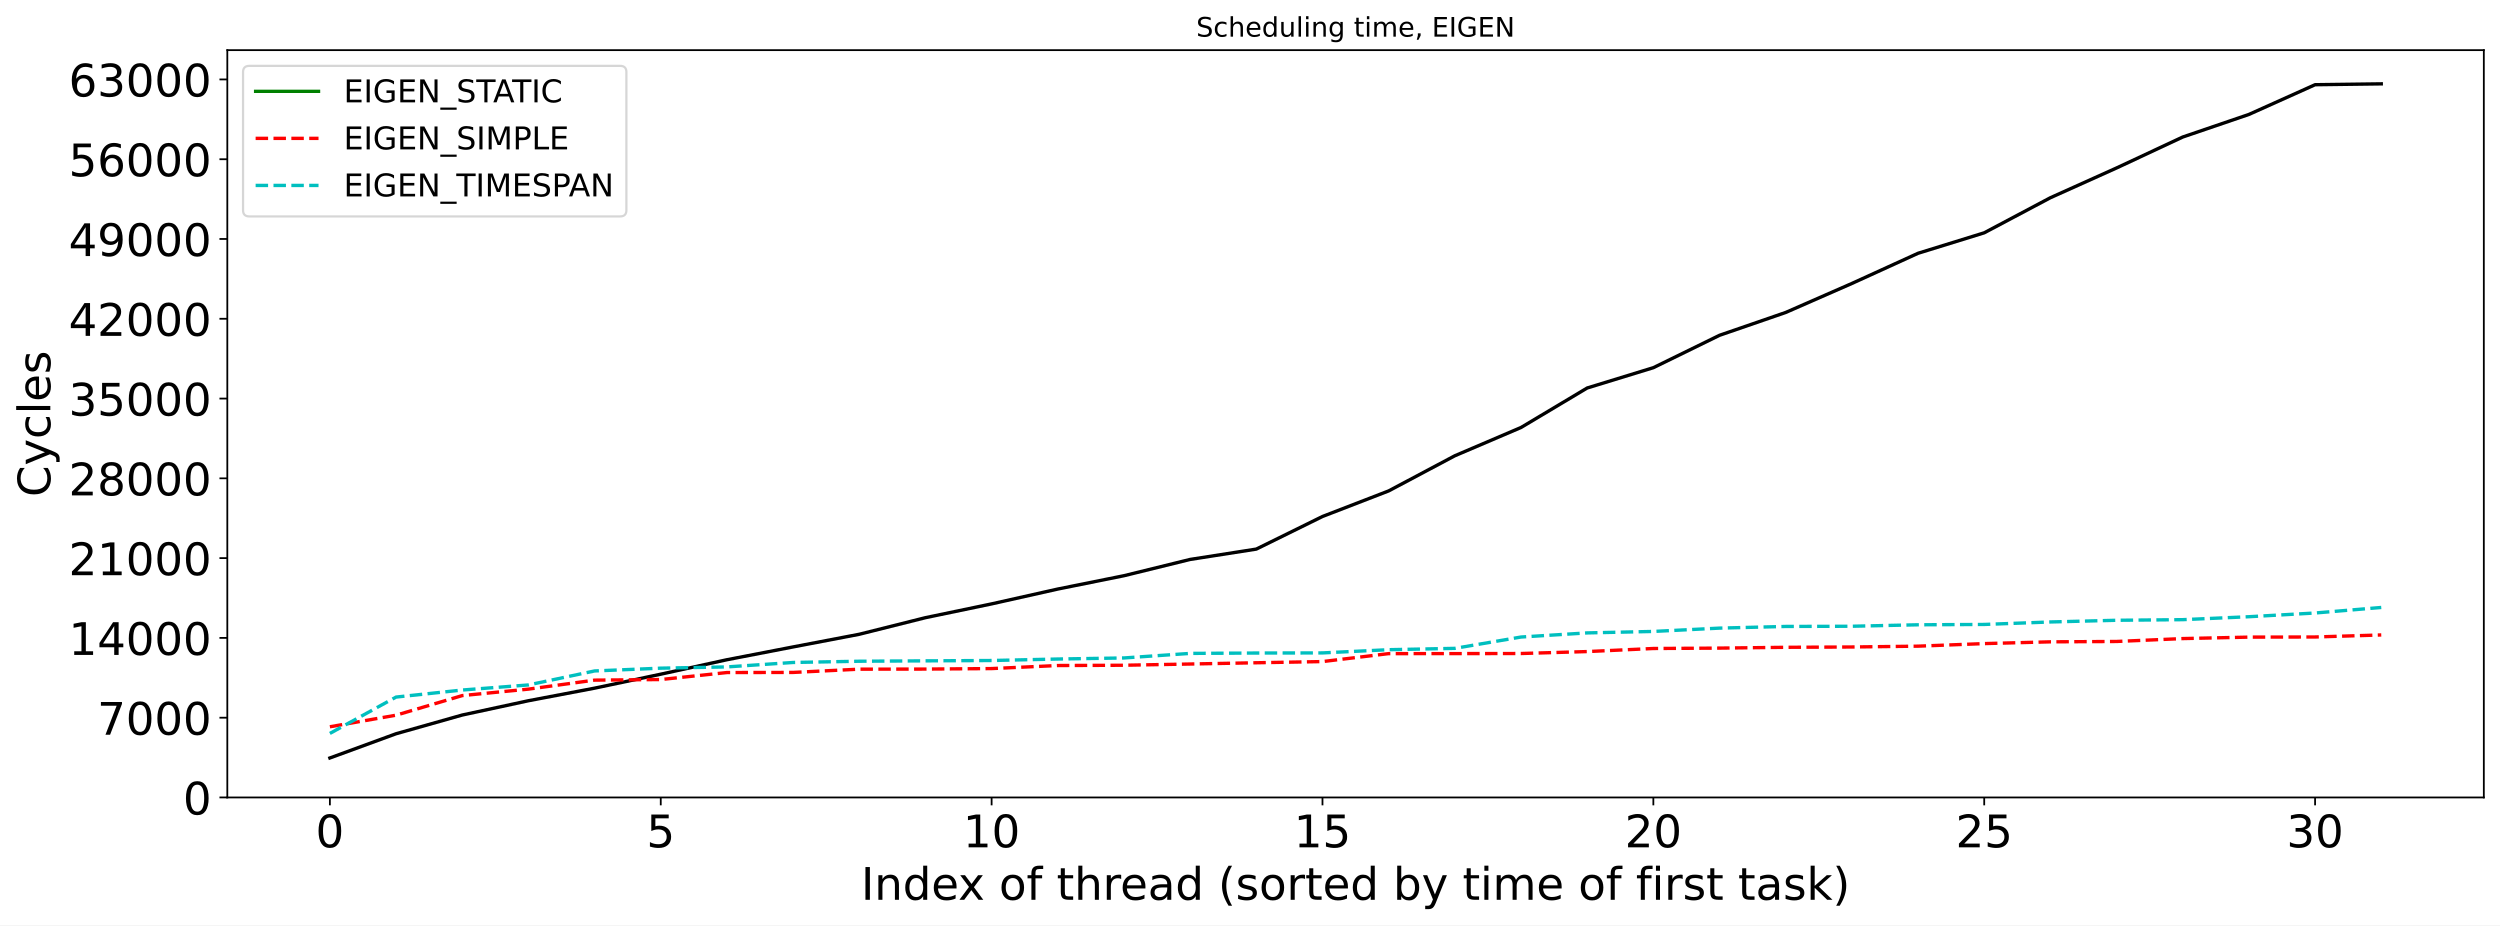
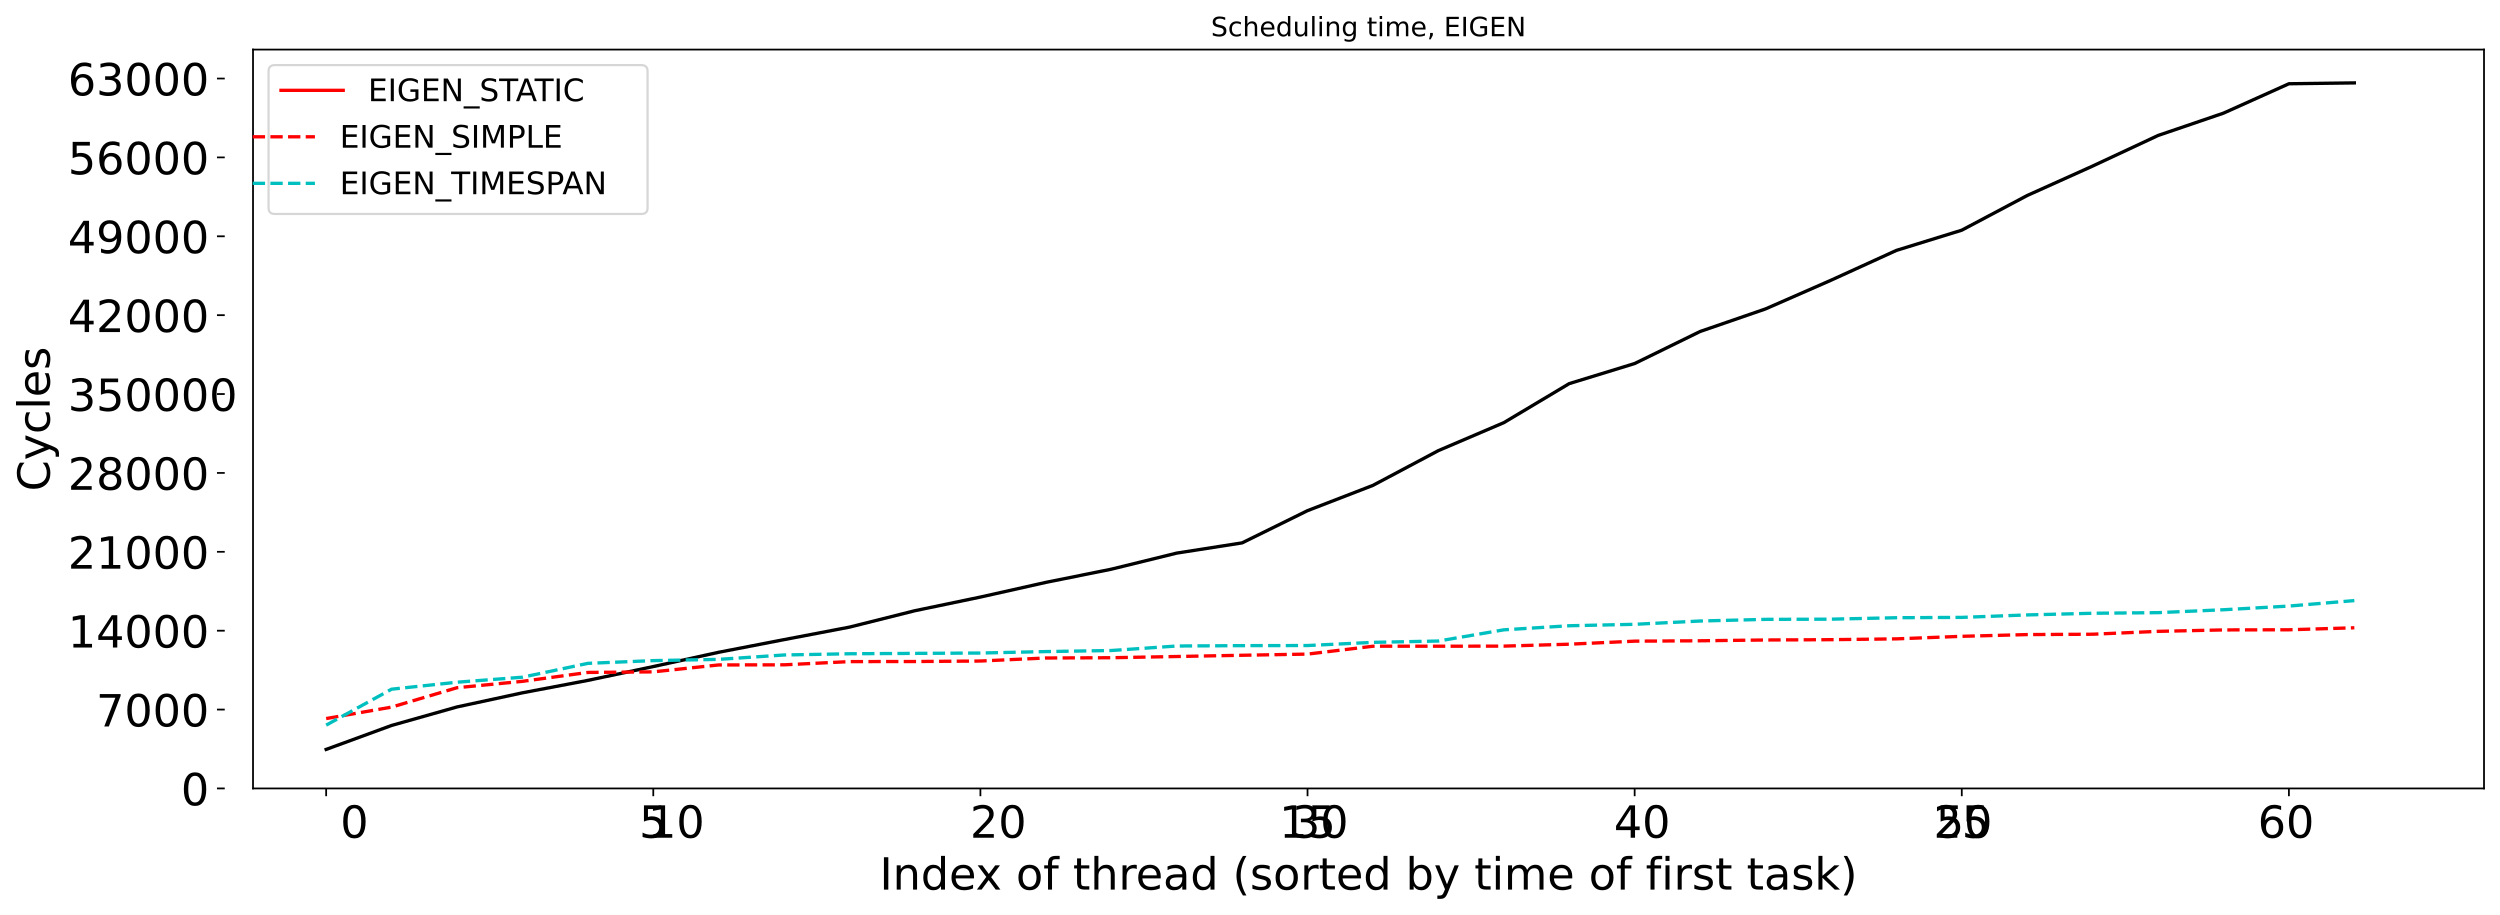
- <svg xmlns="http://www.w3.org/2000/svg" xmlns:xlink="http://www.w3.org/1999/xlink" width="1112.781pt" height="411.871pt" viewBox="0 0 1112.781 411.871" version="1.1">
+ <svg xmlns="http://www.w3.org/2000/svg" xmlns:xlink="http://www.w3.org/1999/xlink" width="1125.506pt" height="411.871pt" viewBox="0 0 1125.506 411.871" version="1.1">
  <defs>
    <style type="text/css">*{stroke-linejoin: round; stroke-linecap: butt}</style>
  </defs>
  <g id="figure_1">
    <g id="patch_1">
-       <path d="M 0 411.871  L 1112.781 411.871  L 1112.781 0  L 0 0  z " style="fill: #ffffff" />
+       <path d="M -0 411.871  L 1125.506 411.871  L 1125.506 0  L -0 0  z " style="fill: #ffffff" />
    </g>
    <g id="axes_1">
      <g id="patch_2">
-         <path d="M 101.181 354.958  L 1105.581 354.958  L 1105.581 22.318  L 101.181 22.318  z " style="fill: #ffffff" />
+         <path d="M 113.906 354.958  L 1118.306 354.958  L 1118.306 22.318  L 113.906 22.318  z " style="fill: #ffffff" />
      </g>
      <g id="matplotlib.axis_1">
        <g id="xtick_1">
          <g id="line2d_1">
            <defs>
              <path id="me349b66cde" d="M 0 0  L 0 3.5  " style="stroke: #000000; stroke-width: 0.8" />
            </defs>
            <g>
              <use xlink:href="#me349b66cde" x="146.836" y="354.958" style="stroke: #000000; stroke-width: 0.8" />
            </g>
          </g>
          <g id="text_1">
-             <g transform="translate(140.4733 377.155) scale(0.2 -0.2)">
+             <g transform="translate(153.1983 377.155) scale(0.2 -0.2)">
              <defs>
                <path id="DejaVuSans-30" d="M 2034 4250  Q 1547 4250 1301 3770  Q 1056 3291 1056 2328  Q 1056 1369 1301 889  Q 1547 409 2034 409  Q 2525 409 2770 889  Q 3016 1369 3016 2328  Q 3016 3291 2770 3770  Q 2525 4250 2034 4250  z M 2034 4750  Q 2819 4750 3233 4129  Q 3647 3509 3647 2328  Q 3647 1150 3233 529  Q 2819 -91 2034 -91  Q 1250 -91 836 529  Q 422 1150 422 2328  Q 422 3509 836 4129  Q 1250 4750 2034 4750  z " transform="scale(0.015625)" />
              </defs>
              <use xlink:href="#DejaVuSans-30" />
            </g>
          </g>
        </g>
        <g id="xtick_2">
          <g id="line2d_2">
            <g>
              <use xlink:href="#me349b66cde" x="294.109" y="354.958" style="stroke: #000000; stroke-width: 0.8" />
            </g>
          </g>
          <g id="text_2">
            <g transform="translate(287.746 377.155) scale(0.2 -0.2)">
              <defs>
                <path id="DejaVuSans-35" d="M 691 4666  L 3169 4666  L 3169 4134  L 1269 4134  L 1269 2991  Q 1406 3038 1543 3061  Q 1681 3084 1819 3084  Q 2600 3084 3056 2656  Q 3513 2228 3513 1497  Q 3513 744 3044 326  Q 2575 -91 1722 -91  Q 1428 -91 1123 -41  Q 819 9 494 109  L 494 744  Q 775 591 1075 516  Q 1375 441 1709 441  Q 2250 441 2565 725  Q 2881 1009 2881 1497  Q 2881 1984 2565 2268  Q 2250 2553 1709 2553  Q 1456 2553 1204 2497  Q 953 2441 691 2322  L 691 4666  z " transform="scale(0.015625)" />
              </defs>
              <use xlink:href="#DejaVuSans-35" />
            </g>
          </g>
        </g>
        <g id="xtick_3">
          <g id="line2d_3">
            <g>
              <use xlink:href="#me349b66cde" x="441.381" y="354.958" style="stroke: #000000; stroke-width: 0.8" />
            </g>
          </g>
          <g id="text_3">
-             <g transform="translate(428.6562 377.155) scale(0.2 -0.2)">
+             <g transform="translate(291.7709 377.155) scale(0.2 -0.2)">
              <defs>
                <path id="DejaVuSans-31" d="M 794 531  L 1825 531  L 1825 4091  L 703 3866  L 703 4441  L 1819 4666  L 2450 4666  L 2450 531  L 3481 531  L 3481 0  L 794 0  L 794 531  z " transform="scale(0.015625)" />
              </defs>
              <use xlink:href="#DejaVuSans-31" />
              <use xlink:href="#DejaVuSans-30" x="63.623" />
            </g>
          </g>
        </g>
        <g id="xtick_4">
          <g id="line2d_4">
            <g>
              <use xlink:href="#me349b66cde" x="588.654" y="354.958" style="stroke: #000000; stroke-width: 0.8" />
            </g>
          </g>
          <g id="text_4">
            <g transform="translate(575.929 377.155) scale(0.2 -0.2)">
              <use xlink:href="#DejaVuSans-31" />
              <use xlink:href="#DejaVuSans-35" x="63.623" />
            </g>
          </g>
        </g>
        <g id="xtick_5">
          <g id="line2d_5">
            <g>
              <use xlink:href="#me349b66cde" x="735.927" y="354.958" style="stroke: #000000; stroke-width: 0.8" />
            </g>
          </g>
-           <g id="text_5">
-             <g transform="translate(723.2017 377.155) scale(0.2 -0.2)">
+           <g id="text_3">
+             <g transform="translate(436.7059 377.155) scale(0.2 -0.2)">
              <defs>
                <path id="DejaVuSans-32" d="M 1228 531  L 3431 531  L 3431 0  L 469 0  L 469 531  Q 828 903 1448 1529  Q 2069 2156 2228 2338  Q 2531 2678 2651 2914  Q 2772 3150 2772 3378  Q 2772 3750 2511 3984  Q 2250 4219 1831 4219  Q 1534 4219 1204 4116  Q 875 4013 500 3803  L 500 4441  Q 881 4594 1212 4672  Q 1544 4750 1819 4750  Q 2544 4750 2975 4387  Q 3406 4025 3406 3419  Q 3406 3131 3298 2873  Q 3191 2616 2906 2266  Q 2828 2175 2409 1742  Q 1991 1309 1228 531  z " transform="scale(0.015625)" />
              </defs>
              <use xlink:href="#DejaVuSans-32" />
              <use xlink:href="#DejaVuSans-30" x="63.623" />
            </g>
          </g>
        </g>
        <g id="xtick_6">
          <g id="line2d_6">
            <g>
              <use xlink:href="#me349b66cde" x="883.199" y="354.958" style="stroke: #000000; stroke-width: 0.8" />
            </g>
          </g>
          <g id="text_6">
            <g transform="translate(870.4744 377.155) scale(0.2 -0.2)">
              <use xlink:href="#DejaVuSans-32" />
              <use xlink:href="#DejaVuSans-35" x="63.623" />
            </g>
          </g>
        </g>
        <g id="xtick_7">
          <g id="line2d_7">
            <g>
              <use xlink:href="#me349b66cde" x="1030.472" y="354.958" style="stroke: #000000; stroke-width: 0.8" />
            </g>
          </g>
+           <g id="text_4">
+             <g transform="translate(581.641 377.155) scale(0.2 -0.2)">
+               <defs>
+                 <path id="DejaVuSans-33" d="M 2597 2516  Q 3050 2419 3304 2112  Q 3559 1806 3559 1356  Q 3559 666 3084 287  Q 2609 -91 1734 -91  Q 1441 -91 1130 -33  Q 819 25 488 141  L 488 750  Q 750 597 1062 519  Q 1375 441 1716 441  Q 2309 441 2620 675  Q 2931 909 2931 1356  Q 2931 1769 2642 2001  Q 2353 2234 1838 2234  L 1294 2234  L 1294 2753  L 1863 2753  Q 2328 2753 2575 2939  Q 2822 3125 2822 3475  Q 2822 3834 2567 4026  Q 2313 4219 1838 4219  Q 1578 4219 1281 4162  Q 984 4106 628 3988  L 628 4550  Q 988 4650 1302 4700  Q 1616 4750 1894 4750  Q 2613 4750 3031 4423  Q 3450 4097 3450 3541  Q 3450 3153 3228 2886  Q 3006 2619 2597 2516  z " transform="scale(0.015625)" />
+               </defs>
+               <use xlink:href="#DejaVuSans-33" />
+               <use xlink:href="#DejaVuSans-30" x="63.623" />
+             </g>
+           </g>
+         </g>
+         <g id="xtick_5">
+           <g id="line2d_5">
+             <g>
+               <use xlink:href="#m60fa021824" x="739.301" y="354.958" style="stroke: #000000; stroke-width: 0.8" />
+             </g>
+           </g>
+           <g id="text_5">
+             <g transform="translate(726.5761 377.155) scale(0.2 -0.2)">
+               <defs>
+                 <path id="DejaVuSans-34" d="M 2419 4116  L 825 1625  L 2419 1625  L 2419 4116  z M 2253 4666  L 3047 4666  L 3047 1625  L 3713 1625  L 3713 1100  L 3047 1100  L 3047 0  L 2419 0  L 2419 1100  L 313 1100  L 313 1709  L 2253 4666  z " transform="scale(0.015625)" />
+               </defs>
+               <use xlink:href="#DejaVuSans-34" />
+               <use xlink:href="#DejaVuSans-30" x="63.623" />
+             </g>
+           </g>
+         </g>
+         <g id="xtick_6">
+           <g id="line2d_6">
+             <g>
+               <use xlink:href="#m60fa021824" x="884.236" y="354.958" style="stroke: #000000; stroke-width: 0.8" />
+             </g>
+           </g>
+           <g id="text_6">
+             <g transform="translate(871.5111 377.155) scale(0.2 -0.2)">
+               <defs>
+                 <path id="DejaVuSans-35" d="M 691 4666  L 3169 4666  L 3169 4134  L 1269 4134  L 1269 2991  Q 1406 3038 1543 3061  Q 1681 3084 1819 3084  Q 2600 3084 3056 2656  Q 3513 2228 3513 1497  Q 3513 744 3044 326  Q 2575 -91 1722 -91  Q 1428 -91 1123 -41  Q 819 9 494 109  L 494 744  Q 775 591 1075 516  Q 1375 441 1709 441  Q 2250 441 2565 725  Q 2881 1009 2881 1497  Q 2881 1984 2565 2268  Q 2250 2553 1709 2553  Q 1456 2553 1204 2497  Q 953 2441 691 2322  L 691 4666  z " transform="scale(0.015625)" />
+               </defs>
+               <use xlink:href="#DejaVuSans-35" />
+               <use xlink:href="#DejaVuSans-30" x="63.623" />
+             </g>
+           </g>
+         </g>
+         <g id="xtick_7">
+           <g id="line2d_7">
+             <g>
+               <use xlink:href="#m60fa021824" x="1029.171" y="354.958" style="stroke: #000000; stroke-width: 0.8" />
+             </g>
+           </g>
          <g id="text_7">
-             <g transform="translate(1017.747 377.155) scale(0.2 -0.2)">
-               <defs>
-                 <path id="DejaVuSans-33" d="M 2597 2516  Q 3050 2419 3304 2112  Q 3559 1806 3559 1356  Q 3559 666 3084 287  Q 2609 -91 1734 -91  Q 1441 -91 1130 -33  Q 819 25 488 141  L 488 750  Q 750 597 1062 519  Q 1375 441 1716 441  Q 2309 441 2620 675  Q 2931 909 2931 1356  Q 2931 1769 2642 2001  Q 2353 2234 1838 2234  L 1294 2234  L 1294 2753  L 1863 2753  Q 2328 2753 2575 2939  Q 2822 3125 2822 3475  Q 2822 3834 2567 4026  Q 2313 4219 1838 4219  Q 1578 4219 1281 4162  Q 984 4106 628 3988  L 628 4550  Q 988 4650 1302 4700  Q 1616 4750 1894 4750  Q 2613 4750 3031 4423  Q 3450 4097 3450 3541  Q 3450 3153 3228 2886  Q 3006 2619 2597 2516  z " transform="scale(0.015625)" />
-               </defs>
-               <use xlink:href="#DejaVuSans-33" />
+             <g transform="translate(1016.446 377.155) scale(0.2 -0.2)">
+               <defs>
+                 <path id="DejaVuSans-36" d="M 2113 2584  Q 1688 2584 1439 2293  Q 1191 2003 1191 1497  Q 1191 994 1439 701  Q 1688 409 2113 409  Q 2538 409 2786 701  Q 3034 994 3034 1497  Q 3034 2003 2786 2293  Q 2538 2584 2113 2584  z M 3366 4563  L 3366 3988  Q 3128 4100 2886 4159  Q 2644 4219 2406 4219  Q 1781 4219 1451 3797  Q 1122 3375 1075 2522  Q 1259 2794 1537 2939  Q 1816 3084 2150 3084  Q 2853 3084 3261 2657  Q 3669 2231 3669 1497  Q 3669 778 3244 343  Q 2819 -91 2113 -91  Q 1303 -91 875 529  Q 447 1150 447 2328  Q 447 3434 972 4092  Q 1497 4750 2381 4750  Q 2619 4750 2861 4703  Q 3103 4656 3366 4563  z " transform="scale(0.015625)" />
+               </defs>
+               <use xlink:href="#DejaVuSans-36" />
              <use xlink:href="#DejaVuSans-30" x="63.623" />
            </g>
          </g>
        </g>
        <g id="text_8">
-           <g transform="translate(383.2609 400.5113) scale(0.2 -0.2)">
+           <g transform="translate(395.9859 400.5113) scale(0.2 -0.2)">
            <defs>
              <path id="DejaVuSans-49" d="M 628 4666  L 1259 4666  L 1259 0  L 628 0  L 628 4666  z " transform="scale(0.015625)" />
              <path id="DejaVuSans-6e" d="M 3513 2113  L 3513 0  L 2938 0  L 2938 2094  Q 2938 2591 2744 2837  Q 2550 3084 2163 3084  Q 1697 3084 1428 2787  Q 1159 2491 1159 1978  L 1159 0  L 581 0  L 581 3500  L 1159 3500  L 1159 2956  Q 1366 3272 1645 3428  Q 1925 3584 2291 3584  Q 2894 3584 3203 3211  Q 3513 2838 3513 2113  z " transform="scale(0.015625)" />
              <path id="DejaVuSans-64" d="M 2906 2969  L 2906 4863  L 3481 4863  L 3481 0  L 2906 0  L 2906 525  Q 2725 213 2448 61  Q 2172 -91 1784 -91  Q 1150 -91 751 415  Q 353 922 353 1747  Q 353 2572 751 3078  Q 1150 3584 1784 3584  Q 2172 3584 2448 3432  Q 2725 3281 2906 2969  z M 947 1747  Q 947 1113 1208 752  Q 1469 391 1925 391  Q 2381 391 2643 752  Q 2906 1113 2906 1747  Q 2906 2381 2643 2742  Q 2381 3103 1925 3103  Q 1469 3103 1208 2742  Q 947 2381 947 1747  z " transform="scale(0.015625)" />
              <path id="DejaVuSans-65" d="M 3597 1894  L 3597 1613  L 953 1613  Q 991 1019 1311 708  Q 1631 397 2203 397  Q 2534 397 2845 478  Q 3156 559 3463 722  L 3463 178  Q 3153 47 2828 -22  Q 2503 -91 2169 -91  Q 1331 -91 842 396  Q 353 884 353 1716  Q 353 2575 817 3079  Q 1281 3584 2069 3584  Q 2775 3584 3186 3129  Q 3597 2675 3597 1894  z M 3022 2063  Q 3016 2534 2758 2815  Q 2500 3097 2075 3097  Q 1594 3097 1305 2825  Q 1016 2553 972 2059  L 3022 2063  z " transform="scale(0.015625)" />
              <path id="DejaVuSans-78" d="M 3513 3500  L 2247 1797  L 3578 0  L 2900 0  L 1881 1375  L 863 0  L 184 0  L 1544 1831  L 300 3500  L 978 3500  L 1906 2253  L 2834 3500  L 3513 3500  z " transform="scale(0.015625)" />
              <path id="DejaVuSans-20" transform="scale(0.015625)" />
              <path id="DejaVuSans-6f" d="M 1959 3097  Q 1497 3097 1228 2736  Q 959 2375 959 1747  Q 959 1119 1226 758  Q 1494 397 1959 397  Q 2419 397 2687 759  Q 2956 1122 2956 1747  Q 2956 2369 2687 2733  Q 2419 3097 1959 3097  z M 1959 3584  Q 2709 3584 3137 3096  Q 3566 2609 3566 1747  Q 3566 888 3137 398  Q 2709 -91 1959 -91  Q 1206 -91 779 398  Q 353 888 353 1747  Q 353 2609 779 3096  Q 1206 3584 1959 3584  z " transform="scale(0.015625)" />
              <path id="DejaVuSans-66" d="M 2375 4863  L 2375 4384  L 1825 4384  Q 1516 4384 1395 4259  Q 1275 4134 1275 3809  L 1275 3500  L 2222 3500  L 2222 3053  L 1275 3053  L 1275 0  L 697 0  L 697 3053  L 147 3053  L 147 3500  L 697 3500  L 697 3744  Q 697 4328 969 4595  Q 1241 4863 1831 4863  L 2375 4863  z " transform="scale(0.015625)" />
              <path id="DejaVuSans-74" d="M 1172 4494  L 1172 3500  L 2356 3500  L 2356 3053  L 1172 3053  L 1172 1153  Q 1172 725 1289 603  Q 1406 481 1766 481  L 2356 481  L 2356 0  L 1766 0  Q 1100 0 847 248  Q 594 497 594 1153  L 594 3053  L 172 3053  L 172 3500  L 594 3500  L 594 4494  L 1172 4494  z " transform="scale(0.015625)" />
              <path id="DejaVuSans-68" d="M 3513 2113  L 3513 0  L 2938 0  L 2938 2094  Q 2938 2591 2744 2837  Q 2550 3084 2163 3084  Q 1697 3084 1428 2787  Q 1159 2491 1159 1978  L 1159 0  L 581 0  L 581 4863  L 1159 4863  L 1159 2956  Q 1366 3272 1645 3428  Q 1925 3584 2291 3584  Q 2894 3584 3203 3211  Q 3513 2838 3513 2113  z " transform="scale(0.015625)" />
              <path id="DejaVuSans-72" d="M 2631 2963  Q 2534 3019 2420 3045  Q 2306 3072 2169 3072  Q 1681 3072 1420 2755  Q 1159 2438 1159 1844  L 1159 0  L 581 0  L 581 3500  L 1159 3500  L 1159 2956  Q 1341 3275 1631 3429  Q 1922 3584 2338 3584  Q 2397 3584 2469 3576  Q 2541 3569 2628 3553  L 2631 2963  z " transform="scale(0.015625)" />
              <path id="DejaVuSans-61" d="M 2194 1759  Q 1497 1759 1228 1600  Q 959 1441 959 1056  Q 959 750 1161 570  Q 1363 391 1709 391  Q 2188 391 2477 730  Q 2766 1069 2766 1631  L 2766 1759  L 2194 1759  z M 3341 1997  L 3341 0  L 2766 0  L 2766 531  Q 2569 213 2275 61  Q 1981 -91 1556 -91  Q 1019 -91 701 211  Q 384 513 384 1019  Q 384 1609 779 1909  Q 1175 2209 1959 2209  L 2766 2209  L 2766 2266  Q 2766 2663 2505 2880  Q 2244 3097 1772 3097  Q 1472 3097 1187 3025  Q 903 2953 641 2809  L 641 3341  Q 956 3463 1253 3523  Q 1550 3584 1831 3584  Q 2591 3584 2966 3190  Q 3341 2797 3341 1997  z " transform="scale(0.015625)" />
              <path id="DejaVuSans-28" d="M 1984 4856  Q 1566 4138 1362 3434  Q 1159 2731 1159 2009  Q 1159 1288 1364 580  Q 1569 -128 1984 -844  L 1484 -844  Q 1016 -109 783 600  Q 550 1309 550 2009  Q 550 2706 781 3412  Q 1013 4119 1484 4856  L 1984 4856  z " transform="scale(0.015625)" />
              <path id="DejaVuSans-73" d="M 2834 3397  L 2834 2853  Q 2591 2978 2328 3040  Q 2066 3103 1784 3103  Q 1356 3103 1142 2972  Q 928 2841 928 2578  Q 928 2378 1081 2264  Q 1234 2150 1697 2047  L 1894 2003  Q 2506 1872 2764 1633  Q 3022 1394 3022 966  Q 3022 478 2636 193  Q 2250 -91 1575 -91  Q 1294 -91 989 -36  Q 684 19 347 128  L 347 722  Q 666 556 975 473  Q 1284 391 1588 391  Q 1994 391 2212 530  Q 2431 669 2431 922  Q 2431 1156 2273 1281  Q 2116 1406 1581 1522  L 1381 1569  Q 847 1681 609 1914  Q 372 2147 372 2553  Q 372 3047 722 3315  Q 1072 3584 1716 3584  Q 2034 3584 2315 3537  Q 2597 3491 2834 3397  z " transform="scale(0.015625)" />
              <path id="DejaVuSans-62" d="M 3116 1747  Q 3116 2381 2855 2742  Q 2594 3103 2138 3103  Q 1681 3103 1420 2742  Q 1159 2381 1159 1747  Q 1159 1113 1420 752  Q 1681 391 2138 391  Q 2594 391 2855 752  Q 3116 1113 3116 1747  z M 1159 2969  Q 1341 3281 1617 3432  Q 1894 3584 2278 3584  Q 2916 3584 3314 3078  Q 3713 2572 3713 1747  Q 3713 922 3314 415  Q 2916 -91 2278 -91  Q 1894 -91 1617 61  Q 1341 213 1159 525  L 1159 0  L 581 0  L 581 4863  L 1159 4863  L 1159 2969  z " transform="scale(0.015625)" />
              <path id="DejaVuSans-79" d="M 2059 -325  Q 1816 -950 1584 -1140  Q 1353 -1331 966 -1331  L 506 -1331  L 506 -850  L 844 -850  Q 1081 -850 1212 -737  Q 1344 -625 1503 -206  L 1606 56  L 191 3500  L 800 3500  L 1894 763  L 2988 3500  L 3597 3500  L 2059 -325  z " transform="scale(0.015625)" />
              <path id="DejaVuSans-69" d="M 603 3500  L 1178 3500  L 1178 0  L 603 0  L 603 3500  z M 603 4863  L 1178 4863  L 1178 4134  L 603 4134  L 603 4863  z " transform="scale(0.015625)" />
              <path id="DejaVuSans-6d" d="M 3328 2828  Q 3544 3216 3844 3400  Q 4144 3584 4550 3584  Q 5097 3584 5394 3201  Q 5691 2819 5691 2113  L 5691 0  L 5113 0  L 5113 2094  Q 5113 2597 4934 2840  Q 4756 3084 4391 3084  Q 3944 3084 3684 2787  Q 3425 2491 3425 1978  L 3425 0  L 2847 0  L 2847 2094  Q 2847 2600 2669 2842  Q 2491 3084 2119 3084  Q 1678 3084 1418 2786  Q 1159 2488 1159 1978  L 1159 0  L 581 0  L 581 3500  L 1159 3500  L 1159 2956  Q 1356 3278 1631 3431  Q 1906 3584 2284 3584  Q 2666 3584 2933 3390  Q 3200 3197 3328 2828  z " transform="scale(0.015625)" />
              <path id="DejaVuSans-6b" d="M 581 4863  L 1159 4863  L 1159 1991  L 2875 3500  L 3609 3500  L 1753 1863  L 3688 0  L 2938 0  L 1159 1709  L 1159 0  L 581 0  L 581 4863  z " transform="scale(0.015625)" />
              <path id="DejaVuSans-29" d="M 513 4856  L 1013 4856  Q 1481 4119 1714 3412  Q 1947 2706 1947 2009  Q 1947 1309 1714 600  Q 1481 -109 1013 -844  L 513 -844  Q 928 -128 1133 580  Q 1338 1288 1338 2009  Q 1338 2731 1133 3434  Q 928 4138 513 4856  z " transform="scale(0.015625)" />
            </defs>
            <use xlink:href="#DejaVuSans-49" />
            <use xlink:href="#DejaVuSans-6e" x="29.492" />
            <use xlink:href="#DejaVuSans-64" x="92.871" />
            <use xlink:href="#DejaVuSans-65" x="156.348" />
            <use xlink:href="#DejaVuSans-78" x="216.121" />
            <use xlink:href="#DejaVuSans-20" x="275.301" />
            <use xlink:href="#DejaVuSans-6f" x="307.088" />
            <use xlink:href="#DejaVuSans-66" x="368.27" />
            <use xlink:href="#DejaVuSans-20" x="403.475" />
            <use xlink:href="#DejaVuSans-74" x="435.262" />
            <use xlink:href="#DejaVuSans-68" x="474.471" />
            <use xlink:href="#DejaVuSans-72" x="537.85" />
            <use xlink:href="#DejaVuSans-65" x="576.713" />
            <use xlink:href="#DejaVuSans-61" x="638.236" />
            <use xlink:href="#DejaVuSans-64" x="699.516" />
            <use xlink:href="#DejaVuSans-20" x="762.992" />
            <use xlink:href="#DejaVuSans-28" x="794.779" />
            <use xlink:href="#DejaVuSans-73" x="833.793" />
            <use xlink:href="#DejaVuSans-6f" x="885.893" />
            <use xlink:href="#DejaVuSans-72" x="947.074" />
            <use xlink:href="#DejaVuSans-74" x="988.188" />
            <use xlink:href="#DejaVuSans-65" x="1027.396" />
            <use xlink:href="#DejaVuSans-64" x="1088.92" />
            <use xlink:href="#DejaVuSans-20" x="1152.396" />
            <use xlink:href="#DejaVuSans-62" x="1184.184" />
            <use xlink:href="#DejaVuSans-79" x="1247.66" />
            <use xlink:href="#DejaVuSans-20" x="1306.84" />
            <use xlink:href="#DejaVuSans-74" x="1338.627" />
            <use xlink:href="#DejaVuSans-69" x="1377.836" />
            <use xlink:href="#DejaVuSans-6d" x="1405.619" />
            <use xlink:href="#DejaVuSans-65" x="1503.031" />
            <use xlink:href="#DejaVuSans-20" x="1564.555" />
            <use xlink:href="#DejaVuSans-6f" x="1596.342" />
            <use xlink:href="#DejaVuSans-66" x="1657.523" />
            <use xlink:href="#DejaVuSans-20" x="1692.729" />
            <use xlink:href="#DejaVuSans-66" x="1724.516" />
            <use xlink:href="#DejaVuSans-69" x="1759.721" />
            <use xlink:href="#DejaVuSans-72" x="1787.504" />
            <use xlink:href="#DejaVuSans-73" x="1828.617" />
            <use xlink:href="#DejaVuSans-74" x="1880.717" />
            <use xlink:href="#DejaVuSans-20" x="1919.926" />
            <use xlink:href="#DejaVuSans-74" x="1951.713" />
            <use xlink:href="#DejaVuSans-61" x="1990.922" />
            <use xlink:href="#DejaVuSans-73" x="2052.201" />
            <use xlink:href="#DejaVuSans-6b" x="2104.301" />
            <use xlink:href="#DejaVuSans-29" x="2162.211" />
          </g>
        </g>
      </g>
      <g id="matplotlib.axis_2">
        <g id="ytick_1">
          <g id="line2d_8">
            <defs>
              <path id="m7685ac1836" d="M 0 0  L -3.5 0  " style="stroke: #000000; stroke-width: 0.8" />
            </defs>
            <g>
              <use xlink:href="#m7685ac1836" x="101.181" y="354.958" style="stroke: #000000; stroke-width: 0.8" />
            </g>
          </g>
          <g id="text_9">
            <g transform="translate(81.45625 362.5566) scale(0.2 -0.2)">
              <use xlink:href="#DejaVuSans-30" />
            </g>
          </g>
        </g>
        <g id="ytick_2">
          <g id="line2d_9">
            <g>
              <use xlink:href="#m7685ac1836" x="101.181" y="319.446" style="stroke: #000000; stroke-width: 0.8" />
            </g>
          </g>
          <g id="text_10">
            <g transform="translate(43.28125 327.0449) scale(0.2 -0.2)">
              <defs>
                <path id="DejaVuSans-37" d="M 525 4666  L 3525 4666  L 3525 4397  L 1831 0  L 1172 0  L 2766 4134  L 525 4134  L 525 4666  z " transform="scale(0.015625)" />
              </defs>
              <use xlink:href="#DejaVuSans-37" />
              <use xlink:href="#DejaVuSans-30" x="63.623" />
              <use xlink:href="#DejaVuSans-30" x="127.246" />
              <use xlink:href="#DejaVuSans-30" x="190.869" />
            </g>
          </g>
        </g>
        <g id="ytick_3">
          <g id="line2d_10">
            <g>
              <use xlink:href="#m7685ac1836" x="101.181" y="283.935" style="stroke: #000000; stroke-width: 0.8" />
            </g>
          </g>
          <g id="text_11">
            <g transform="translate(30.55625 291.5332) scale(0.2 -0.2)">
              <defs>
                <path id="DejaVuSans-34" d="M 2419 4116  L 825 1625  L 2419 1625  L 2419 4116  z M 2253 4666  L 3047 4666  L 3047 1625  L 3713 1625  L 3713 1100  L 3047 1100  L 3047 0  L 2419 0  L 2419 1100  L 313 1100  L 313 1709  L 2253 4666  z " transform="scale(0.015625)" />
              </defs>
              <use xlink:href="#DejaVuSans-31" />
              <use xlink:href="#DejaVuSans-34" x="63.623" />
              <use xlink:href="#DejaVuSans-30" x="127.246" />
              <use xlink:href="#DejaVuSans-30" x="190.869" />
              <use xlink:href="#DejaVuSans-30" x="254.492" />
            </g>
          </g>
        </g>
        <g id="ytick_4">
          <g id="line2d_11">
            <g>
              <use xlink:href="#m7685ac1836" x="101.181" y="248.423" style="stroke: #000000; stroke-width: 0.8" />
            </g>
          </g>
          <g id="text_12">
            <g transform="translate(30.55625 256.0215) scale(0.2 -0.2)">
              <use xlink:href="#DejaVuSans-32" />
              <use xlink:href="#DejaVuSans-31" x="63.623" />
              <use xlink:href="#DejaVuSans-30" x="127.246" />
              <use xlink:href="#DejaVuSans-30" x="190.869" />
              <use xlink:href="#DejaVuSans-30" x="254.492" />
            </g>
          </g>
        </g>
        <g id="ytick_5">
          <g id="line2d_12">
            <g>
              <use xlink:href="#m7685ac1836" x="101.181" y="212.911" style="stroke: #000000; stroke-width: 0.8" />
            </g>
          </g>
          <g id="text_13">
            <g transform="translate(30.55625 220.5098) scale(0.2 -0.2)">
              <defs>
                <path id="DejaVuSans-38" d="M 2034 2216  Q 1584 2216 1326 1975  Q 1069 1734 1069 1313  Q 1069 891 1326 650  Q 1584 409 2034 409  Q 2484 409 2743 651  Q 3003 894 3003 1313  Q 3003 1734 2745 1975  Q 2488 2216 2034 2216  z M 1403 2484  Q 997 2584 770 2862  Q 544 3141 544 3541  Q 544 4100 942 4425  Q 1341 4750 2034 4750  Q 2731 4750 3128 4425  Q 3525 4100 3525 3541  Q 3525 3141 3298 2862  Q 3072 2584 2669 2484  Q 3125 2378 3379 2068  Q 3634 1759 3634 1313  Q 3634 634 3220 271  Q 2806 -91 2034 -91  Q 1263 -91 848 271  Q 434 634 434 1313  Q 434 1759 690 2068  Q 947 2378 1403 2484  z M 1172 3481  Q 1172 3119 1398 2916  Q 1625 2713 2034 2713  Q 2441 2713 2670 2916  Q 2900 3119 2900 3481  Q 2900 3844 2670 4047  Q 2441 4250 2034 4250  Q 1625 4250 1398 4047  Q 1172 3844 1172 3481  z " transform="scale(0.015625)" />
              </defs>
              <use xlink:href="#DejaVuSans-32" />
              <use xlink:href="#DejaVuSans-38" x="63.623" />
              <use xlink:href="#DejaVuSans-30" x="127.246" />
              <use xlink:href="#DejaVuSans-30" x="190.869" />
              <use xlink:href="#DejaVuSans-30" x="254.492" />
            </g>
          </g>
        </g>
        <g id="ytick_6">
          <g id="line2d_13">
            <g>
              <use xlink:href="#m7685ac1836" x="101.181" y="177.4" style="stroke: #000000; stroke-width: 0.8" />
            </g>
          </g>
          <g id="text_14">
            <g transform="translate(30.55625 184.9981) scale(0.2 -0.2)">
              <use xlink:href="#DejaVuSans-33" />
              <use xlink:href="#DejaVuSans-35" x="63.623" />
              <use xlink:href="#DejaVuSans-30" x="127.246" />
              <use xlink:href="#DejaVuSans-30" x="190.869" />
              <use xlink:href="#DejaVuSans-30" x="254.492" />
+               <use xlink:href="#DejaVuSans-30" x="318.115" />
            </g>
          </g>
        </g>
        <g id="ytick_7">
          <g id="line2d_14">
            <g>
              <use xlink:href="#m7685ac1836" x="101.181" y="141.888" style="stroke: #000000; stroke-width: 0.8" />
            </g>
          </g>
          <g id="text_15">
            <g transform="translate(30.55625 149.4864) scale(0.2 -0.2)">
              <use xlink:href="#DejaVuSans-34" />
              <use xlink:href="#DejaVuSans-32" x="63.623" />
              <use xlink:href="#DejaVuSans-30" x="127.246" />
              <use xlink:href="#DejaVuSans-30" x="190.869" />
              <use xlink:href="#DejaVuSans-30" x="254.492" />
            </g>
          </g>
        </g>
        <g id="ytick_8">
          <g id="line2d_15">
            <g>
              <use xlink:href="#m7685ac1836" x="101.181" y="106.376" style="stroke: #000000; stroke-width: 0.8" />
            </g>
          </g>
          <g id="text_16">
            <g transform="translate(30.55625 113.9748) scale(0.2 -0.2)">
              <defs>
                <path id="DejaVuSans-39" d="M 703 97  L 703 672  Q 941 559 1184 500  Q 1428 441 1663 441  Q 2288 441 2617 861  Q 2947 1281 2994 2138  Q 2813 1869 2534 1725  Q 2256 1581 1919 1581  Q 1219 1581 811 2004  Q 403 2428 403 3163  Q 403 3881 828 4315  Q 1253 4750 1959 4750  Q 2769 4750 3195 4129  Q 3622 3509 3622 2328  Q 3622 1225 3098 567  Q 2575 -91 1691 -91  Q 1453 -91 1209 -44  Q 966 3 703 97  z M 1959 2075  Q 2384 2075 2632 2365  Q 2881 2656 2881 3163  Q 2881 3666 2632 3958  Q 2384 4250 1959 4250  Q 1534 4250 1286 3958  Q 1038 3666 1038 3163  Q 1038 2656 1286 2365  Q 1534 2075 1959 2075  z " transform="scale(0.015625)" />
              </defs>
              <use xlink:href="#DejaVuSans-34" />
              <use xlink:href="#DejaVuSans-39" x="63.623" />
              <use xlink:href="#DejaVuSans-30" x="127.246" />
              <use xlink:href="#DejaVuSans-30" x="190.869" />
              <use xlink:href="#DejaVuSans-30" x="254.492" />
            </g>
          </g>
        </g>
        <g id="ytick_9">
          <g id="line2d_16">
            <g>
              <use xlink:href="#m7685ac1836" x="101.181" y="70.865" style="stroke: #000000; stroke-width: 0.8" />
            </g>
          </g>
          <g id="text_17">
            <g transform="translate(30.55625 78.46307) scale(0.2 -0.2)">
              <defs>
                <path id="DejaVuSans-36" d="M 2113 2584  Q 1688 2584 1439 2293  Q 1191 2003 1191 1497  Q 1191 994 1439 701  Q 1688 409 2113 409  Q 2538 409 2786 701  Q 3034 994 3034 1497  Q 3034 2003 2786 2293  Q 2538 2584 2113 2584  z M 3366 4563  L 3366 3988  Q 3128 4100 2886 4159  Q 2644 4219 2406 4219  Q 1781 4219 1451 3797  Q 1122 3375 1075 2522  Q 1259 2794 1537 2939  Q 1816 3084 2150 3084  Q 2853 3084 3261 2657  Q 3669 2231 3669 1497  Q 3669 778 3244 343  Q 2819 -91 2113 -91  Q 1303 -91 875 529  Q 447 1150 447 2328  Q 447 3434 972 4092  Q 1497 4750 2381 4750  Q 2619 4750 2861 4703  Q 3103 4656 3366 4563  z " transform="scale(0.015625)" />
              </defs>
              <use xlink:href="#DejaVuSans-35" />
              <use xlink:href="#DejaVuSans-36" x="63.623" />
              <use xlink:href="#DejaVuSans-30" x="127.246" />
              <use xlink:href="#DejaVuSans-30" x="190.869" />
              <use xlink:href="#DejaVuSans-30" x="254.492" />
            </g>
          </g>
        </g>
        <g id="ytick_10">
          <g id="line2d_17">
            <g>
              <use xlink:href="#m7685ac1836" x="101.181" y="35.353" style="stroke: #000000; stroke-width: 0.8" />
            </g>
          </g>
          <g id="text_18">
            <g transform="translate(30.55625 42.95138) scale(0.2 -0.2)">
              <use xlink:href="#DejaVuSans-36" />
              <use xlink:href="#DejaVuSans-33" x="63.623" />
              <use xlink:href="#DejaVuSans-30" x="127.246" />
              <use xlink:href="#DejaVuSans-30" x="190.869" />
              <use xlink:href="#DejaVuSans-30" x="254.492" />
            </g>
          </g>
        </g>
        <g id="text_19">
          <g transform="translate(22.39688 221.1788) rotate(-90) scale(0.2 -0.2)">
            <defs>
              <path id="DejaVuSans-43" d="M 4122 4306  L 4122 3641  Q 3803 3938 3442 4084  Q 3081 4231 2675 4231  Q 1875 4231 1450 3742  Q 1025 3253 1025 2328  Q 1025 1406 1450 917  Q 1875 428 2675 428  Q 3081 428 3442 575  Q 3803 722 4122 1019  L 4122 359  Q 3791 134 3420 21  Q 3050 -91 2638 -91  Q 1578 -91 968 557  Q 359 1206 359 2328  Q 359 3453 968 4101  Q 1578 4750 2638 4750  Q 3056 4750 3426 4639  Q 3797 4528 4122 4306  z " transform="scale(0.015625)" />
              <path id="DejaVuSans-63" d="M 3122 3366  L 3122 2828  Q 2878 2963 2633 3030  Q 2388 3097 2138 3097  Q 1578 3097 1268 2742  Q 959 2388 959 1747  Q 959 1106 1268 751  Q 1578 397 2138 397  Q 2388 397 2633 464  Q 2878 531 3122 666  L 3122 134  Q 2881 22 2623 -34  Q 2366 -91 2075 -91  Q 1284 -91 818 406  Q 353 903 353 1747  Q 353 2603 823 3093  Q 1294 3584 2113 3584  Q 2378 3584 2631 3529  Q 2884 3475 3122 3366  z " transform="scale(0.015625)" />
              <path id="DejaVuSans-6c" d="M 603 4863  L 1178 4863  L 1178 0  L 603 0  L 603 4863  z " transform="scale(0.015625)" />
            </defs>
            <use xlink:href="#DejaVuSans-43" />
            <use xlink:href="#DejaVuSans-79" x="69.824" />
            <use xlink:href="#DejaVuSans-63" x="129.004" />
            <use xlink:href="#DejaVuSans-6c" x="183.984" />
            <use xlink:href="#DejaVuSans-65" x="211.768" />
            <use xlink:href="#DejaVuSans-73" x="273.291" />
          </g>
        </g>
      </g>
      <g id="line2d_18">
        <path d="M 146.836 337.385  L 176.29 326.6  L 205.745 318.269  L 235.199 311.908  L 264.654 306.307  L 294.109 300.087  L 323.563 293.655  L 353.018 287.953  L 382.472 282.322  L 411.927 274.935  L 441.381 268.797  L 470.836 262.191  L 500.29 256.256  L 529.745 249.012  L 559.199 244.405  L 588.654 229.896  L 618.109 218.512  L 647.563 202.867  L 677.018 190.285  L 706.472 172.702  L 735.927 163.662  L 765.381 149.244  L 794.836 139.078  L 824.29 126.172  L 853.745 112.738  L 883.199 103.627  L 912.654 88.012  L 942.109 74.761  L 971.563 60.992  L 1001.018 50.938  L 1030.472 37.707  L 1059.927 37.321  " clip-path="url(#p880214d43c)" style="fill: none; stroke: #000000; stroke-width: 1.5; stroke-linecap: square" />
      </g>
      <g id="line2d_19">
        <path d="M 146.836 323.495  L 176.29 318.341  L 205.745 309.615  L 235.199 306.743  L 264.654 302.736  L 294.109 302.472  L 323.563 299.357  L 353.018 299.306  L 382.472 297.855  L 411.927 297.815  L 441.381 297.592  L 470.836 296.232  L 500.29 296.11  L 529.745 295.562  L 559.199 295.004  L 588.654 294.477  L 618.109 290.936  L 647.563 290.925  L 677.018 290.885  L 706.472 290.022  L 735.927 288.653  L 765.381 288.48  L 794.836 288.125  L 824.29 287.983  L 853.745 287.618  L 883.199 286.471  L 912.654 285.69  L 942.109 285.528  L 971.563 284.239  L 1001.018 283.59  L 1030.472 283.529  L 1059.927 282.626  " clip-path="url(#p880214d43c)" style="fill: none; stroke-dasharray: 5.55,2.4; stroke-dashoffset: 0; stroke: #ff0000; stroke-width: 1.5" />
      </g>
      <g id="line2d_20">
        <path d="M 146.836 326.457  L 176.29 310.274  L 205.745 307.139  L 235.199 304.877  L 264.654 298.647  L 294.109 297.409  L 323.563 296.851  L 353.018 294.872  L 382.472 294.324  L 411.927 294.152  L 441.381 294  L 470.836 293.34  L 500.29 292.863  L 529.745 290.834  L 559.199 290.672  L 588.654 290.621  L 618.109 289.19  L 647.563 288.592  L 677.018 283.549  L 706.472 281.713  L 735.927 281.063  L 765.381 279.582  L 794.836 278.841  L 824.29 278.75  L 853.745 278.101  L 883.199 277.948  L 912.654 276.843  L 942.109 276.092  L 971.563 275.818  L 1001.018 274.509  L 1030.472 272.855  L 1059.927 270.39  " clip-path="url(#p880214d43c)" style="fill: none; stroke-dasharray: 5.55,2.4; stroke-dashoffset: 0; stroke: #00bfbf; stroke-width: 1.5" />
      </g>
      <g id="patch_3">
-         <path d="M 101.181 354.958  L 101.181 22.318  " style="fill: none; stroke: #000000; stroke-width: 0.8; stroke-linejoin: miter; stroke-linecap: square" />
+         <path d="M 113.906 354.958  L 113.906 22.318  " style="fill: none; stroke: #000000; stroke-width: 0.8; stroke-linejoin: miter; stroke-linecap: square" />
      </g>
      <g id="patch_4">
-         <path d="M 1105.581 354.958  L 1105.581 22.318  " style="fill: none; stroke: #000000; stroke-width: 0.8; stroke-linejoin: miter; stroke-linecap: square" />
+         <path d="M 1118.306 354.958  L 1118.306 22.318  " style="fill: none; stroke: #000000; stroke-width: 0.8; stroke-linejoin: miter; stroke-linecap: square" />
      </g>
      <g id="patch_5">
-         <path d="M 101.181 354.958  L 1105.581 354.958  " style="fill: none; stroke: #000000; stroke-width: 0.8; stroke-linejoin: miter; stroke-linecap: square" />
+         <path d="M 113.906 354.958  L 1118.306 354.958  " style="fill: none; stroke: #000000; stroke-width: 0.8; stroke-linejoin: miter; stroke-linecap: square" />
      </g>
      <g id="patch_6">
-         <path d="M 101.181 22.318  L 1105.581 22.318  " style="fill: none; stroke: #000000; stroke-width: 0.8; stroke-linejoin: miter; stroke-linecap: square" />
-       </g>
-       <g id="text_20">
-         <g transform="translate(532.4556 16.31812) scale(0.12 -0.12)">
+         <path d="M 113.906 22.318  L 1118.306 22.318  " style="fill: none; stroke: #000000; stroke-width: 0.8; stroke-linejoin: miter; stroke-linecap: square" />
+       </g>
+       <g id="text_16">
+         <g transform="translate(545.1806 16.31812) scale(0.12 -0.12)">
          <defs>
            <path id="DejaVuSans-53" d="M 3425 4513  L 3425 3897  Q 3066 4069 2747 4153  Q 2428 4238 2131 4238  Q 1616 4238 1336 4038  Q 1056 3838 1056 3469  Q 1056 3159 1242 3001  Q 1428 2844 1947 2747  L 2328 2669  Q 3034 2534 3370 2195  Q 3706 1856 3706 1288  Q 3706 609 3251 259  Q 2797 -91 1919 -91  Q 1588 -91 1214 -16  Q 841 59 441 206  L 441 856  Q 825 641 1194 531  Q 1563 422 1919 422  Q 2459 422 2753 634  Q 3047 847 3047 1241  Q 3047 1584 2836 1778  Q 2625 1972 2144 2069  L 1759 2144  Q 1053 2284 737 2584  Q 422 2884 422 3419  Q 422 4038 858 4394  Q 1294 4750 2059 4750  Q 2388 4750 2728 4690  Q 3069 4631 3425 4513  z " transform="scale(0.015625)" />
            <path id="DejaVuSans-75" d="M 544 1381  L 544 3500  L 1119 3500  L 1119 1403  Q 1119 906 1312 657  Q 1506 409 1894 409  Q 2359 409 2629 706  Q 2900 1003 2900 1516  L 2900 3500  L 3475 3500  L 3475 0  L 2900 0  L 2900 538  Q 2691 219 2414 64  Q 2138 -91 1772 -91  Q 1169 -91 856 284  Q 544 659 544 1381  z M 1991 3584  L 1991 3584  z " transform="scale(0.015625)" />
            <path id="DejaVuSans-67" d="M 2906 1791  Q 2906 2416 2648 2759  Q 2391 3103 1925 3103  Q 1463 3103 1205 2759  Q 947 2416 947 1791  Q 947 1169 1205 825  Q 1463 481 1925 481  Q 2391 481 2648 825  Q 2906 1169 2906 1791  z M 3481 434  Q 3481 -459 3084 -895  Q 2688 -1331 1869 -1331  Q 1566 -1331 1297 -1286  Q 1028 -1241 775 -1147  L 775 -588  Q 1028 -725 1275 -790  Q 1522 -856 1778 -856  Q 2344 -856 2625 -561  Q 2906 -266 2906 331  L 2906 616  Q 2728 306 2450 153  Q 2172 0 1784 0  Q 1141 0 747 490  Q 353 981 353 1791  Q 353 2603 747 3093  Q 1141 3584 1784 3584  Q 2172 3584 2450 3431  Q 2728 3278 2906 2969  L 2906 3500  L 3481 3500  L 3481 434  z " transform="scale(0.015625)" />
            <path id="DejaVuSans-2c" d="M 750 794  L 1409 794  L 1409 256  L 897 -744  L 494 -744  L 750 256  L 750 794  z " transform="scale(0.015625)" />
            <path id="DejaVuSans-45" d="M 628 4666  L 3578 4666  L 3578 4134  L 1259 4134  L 1259 2753  L 3481 2753  L 3481 2222  L 1259 2222  L 1259 531  L 3634 531  L 3634 0  L 628 0  L 628 4666  z " transform="scale(0.015625)" />
            <path id="DejaVuSans-47" d="M 3809 666  L 3809 1919  L 2778 1919  L 2778 2438  L 4434 2438  L 4434 434  Q 4069 175 3628 42  Q 3188 -91 2688 -91  Q 1594 -91 976 548  Q 359 1188 359 2328  Q 359 3472 976 4111  Q 1594 4750 2688 4750  Q 3144 4750 3555 4637  Q 3966 4525 4313 4306  L 4313 3634  Q 3963 3931 3569 4081  Q 3175 4231 2741 4231  Q 1884 4231 1454 3753  Q 1025 3275 1025 2328  Q 1025 1384 1454 906  Q 1884 428 2741 428  Q 3075 428 3337 486  Q 3600 544 3809 666  z " transform="scale(0.015625)" />
            <path id="DejaVuSans-4e" d="M 628 4666  L 1478 4666  L 3547 763  L 3547 4666  L 4159 4666  L 4159 0  L 3309 0  L 1241 3903  L 1241 0  L 628 0  L 628 4666  z " transform="scale(0.015625)" />
          </defs>
          <use xlink:href="#DejaVuSans-53" />
          <use xlink:href="#DejaVuSans-63" x="63.477" />
          <use xlink:href="#DejaVuSans-68" x="118.457" />
          <use xlink:href="#DejaVuSans-65" x="181.836" />
          <use xlink:href="#DejaVuSans-64" x="243.359" />
          <use xlink:href="#DejaVuSans-75" x="306.836" />
          <use xlink:href="#DejaVuSans-6c" x="370.215" />
          <use xlink:href="#DejaVuSans-69" x="397.998" />
          <use xlink:href="#DejaVuSans-6e" x="425.781" />
          <use xlink:href="#DejaVuSans-67" x="489.16" />
          <use xlink:href="#DejaVuSans-20" x="552.637" />
          <use xlink:href="#DejaVuSans-74" x="584.424" />
          <use xlink:href="#DejaVuSans-69" x="623.633" />
          <use xlink:href="#DejaVuSans-6d" x="651.416" />
          <use xlink:href="#DejaVuSans-65" x="748.828" />
          <use xlink:href="#DejaVuSans-2c" x="810.352" />
          <use xlink:href="#DejaVuSans-20" x="842.139" />
          <use xlink:href="#DejaVuSans-45" x="873.926" />
          <use xlink:href="#DejaVuSans-49" x="937.109" />
          <use xlink:href="#DejaVuSans-47" x="966.602" />
          <use xlink:href="#DejaVuSans-45" x="1044.092" />
          <use xlink:href="#DejaVuSans-4e" x="1107.275" />
        </g>
      </g>
      <g id="legend_1">
        <g id="patch_7">
-           <path d="M 110.981 96.334  L 276.019 96.334  Q 278.819 96.334 278.819 93.534  L 278.819 32.118  Q 278.819 29.318 276.019 29.318  L 110.981 29.318  Q 108.181 29.318 108.181 32.118  L 108.181 93.534  Q 108.181 96.334 110.981 96.334  z " style="fill: #ffffff; opacity: 0.8; stroke: #cccccc; stroke-linejoin: miter" />
-         </g>
-         <g id="line2d_21">
-           <path d="M 113.781 40.656  L 127.781 40.656  L 141.781 40.656  " style="fill: none; stroke: #008000; stroke-width: 1.5; stroke-linecap: square" />
-         </g>
-         <g id="text_21">
-           <g transform="translate(152.9812 45.55594) scale(0.14 -0.14)">
+           <path d="M 123.706 96.334  L 288.744 96.334  Q 291.544 96.334 291.544 93.534  L 291.544 32.118  Q 291.544 29.318 288.744 29.318  L 123.706 29.318  Q 120.906 29.318 120.906 32.118  L 120.906 93.534  Q 120.906 96.334 123.706 96.334  z " style="fill: #ffffff; opacity: 0.8; stroke: #cccccc; stroke-linejoin: miter" />
+         </g>
+         <g id="line2d_17">
+           <path d="M 126.506 40.656  L 140.506 40.656  L 154.506 40.656  " style="fill: none; stroke: #ff0000; stroke-width: 1.5; stroke-linecap: square" />
+         </g>
+         <g id="text_17">
+           <g transform="translate(165.7063 45.55594) scale(0.14 -0.14)">
            <defs>
              <path id="DejaVuSans-5f" d="M 3263 -1063  L 3263 -1509  L -63 -1509  L -63 -1063  L 3263 -1063  z " transform="scale(0.015625)" />
              <path id="DejaVuSans-54" d="M -19 4666  L 3928 4666  L 3928 4134  L 2272 4134  L 2272 0  L 1638 0  L 1638 4134  L -19 4134  L -19 4666  z " transform="scale(0.015625)" />
              <path id="DejaVuSans-41" d="M 2188 4044  L 1331 1722  L 3047 1722  L 2188 4044  z M 1831 4666  L 2547 4666  L 4325 0  L 3669 0  L 3244 1197  L 1141 1197  L 716 0  L 50 0  L 1831 4666  z " transform="scale(0.015625)" />
            </defs>
            <use xlink:href="#DejaVuSans-45" />
            <use xlink:href="#DejaVuSans-49" x="63.184" />
            <use xlink:href="#DejaVuSans-47" x="92.676" />
            <use xlink:href="#DejaVuSans-45" x="170.166" />
            <use xlink:href="#DejaVuSans-4e" x="233.35" />
            <use xlink:href="#DejaVuSans-5f" x="308.154" />
            <use xlink:href="#DejaVuSans-53" x="358.154" />
            <use xlink:href="#DejaVuSans-54" x="421.631" />
            <use xlink:href="#DejaVuSans-41" x="474.965" />
            <use xlink:href="#DejaVuSans-54" x="535.623" />
            <use xlink:href="#DejaVuSans-49" x="596.707" />
            <use xlink:href="#DejaVuSans-43" x="626.199" />
          </g>
        </g>
        <g id="line2d_22">
          <path d="M 113.781 61.595  L 127.781 61.595  L 141.781 61.595  " style="fill: none; stroke-dasharray: 5.55,2.4; stroke-dashoffset: 0; stroke: #ff0000; stroke-width: 1.5" />
        </g>
        <g id="text_22">
          <g transform="translate(152.9812 66.49469) scale(0.14 -0.14)">
            <defs>
              <path id="DejaVuSans-4d" d="M 628 4666  L 1569 4666  L 2759 1491  L 3956 4666  L 4897 4666  L 4897 0  L 4281 0  L 4281 4097  L 3078 897  L 2444 897  L 1241 4097  L 1241 0  L 628 0  L 628 4666  z " transform="scale(0.015625)" />
              <path id="DejaVuSans-50" d="M 1259 4147  L 1259 2394  L 2053 2394  Q 2494 2394 2734 2622  Q 2975 2850 2975 3272  Q 2975 3691 2734 3919  Q 2494 4147 2053 4147  L 1259 4147  z M 628 4666  L 2053 4666  Q 2838 4666 3239 4311  Q 3641 3956 3641 3272  Q 3641 2581 3239 2228  Q 2838 1875 2053 1875  L 1259 1875  L 1259 0  L 628 0  L 628 4666  z " transform="scale(0.015625)" />
              <path id="DejaVuSans-4c" d="M 628 4666  L 1259 4666  L 1259 531  L 3531 531  L 3531 0  L 628 0  L 628 4666  z " transform="scale(0.015625)" />
            </defs>
            <use xlink:href="#DejaVuSans-45" />
            <use xlink:href="#DejaVuSans-49" x="63.184" />
            <use xlink:href="#DejaVuSans-47" x="92.676" />
            <use xlink:href="#DejaVuSans-45" x="170.166" />
            <use xlink:href="#DejaVuSans-4e" x="233.35" />
            <use xlink:href="#DejaVuSans-5f" x="308.154" />
            <use xlink:href="#DejaVuSans-53" x="358.154" />
            <use xlink:href="#DejaVuSans-49" x="421.631" />
            <use xlink:href="#DejaVuSans-4d" x="451.123" />
            <use xlink:href="#DejaVuSans-50" x="537.402" />
            <use xlink:href="#DejaVuSans-4c" x="597.705" />
            <use xlink:href="#DejaVuSans-45" x="653.418" />
          </g>
        </g>
        <g id="line2d_23">
          <path d="M 113.781 82.533  L 127.781 82.533  L 141.781 82.533  " style="fill: none; stroke-dasharray: 5.55,2.4; stroke-dashoffset: 0; stroke: #00bfbf; stroke-width: 1.5" />
        </g>
        <g id="text_23">
          <g transform="translate(152.9812 87.43344) scale(0.14 -0.14)">
            <use xlink:href="#DejaVuSans-45" />
            <use xlink:href="#DejaVuSans-49" x="63.184" />
            <use xlink:href="#DejaVuSans-47" x="92.676" />
            <use xlink:href="#DejaVuSans-45" x="170.166" />
            <use xlink:href="#DejaVuSans-4e" x="233.35" />
            <use xlink:href="#DejaVuSans-5f" x="308.154" />
            <use xlink:href="#DejaVuSans-54" x="358.154" />
            <use xlink:href="#DejaVuSans-49" x="419.238" />
            <use xlink:href="#DejaVuSans-4d" x="448.73" />
            <use xlink:href="#DejaVuSans-45" x="535.01" />
            <use xlink:href="#DejaVuSans-53" x="598.193" />
            <use xlink:href="#DejaVuSans-50" x="661.67" />
            <use xlink:href="#DejaVuSans-41" x="715.598" />
            <use xlink:href="#DejaVuSans-4e" x="784.006" />
          </g>
        </g>
      </g>
    </g>
  </g>
  <defs>
    <clipPath id="p880214d43c">
      <rect x="101.181" y="22.318" width="1004.4" height="332.64" />
    </clipPath>
  </defs>
</svg>
